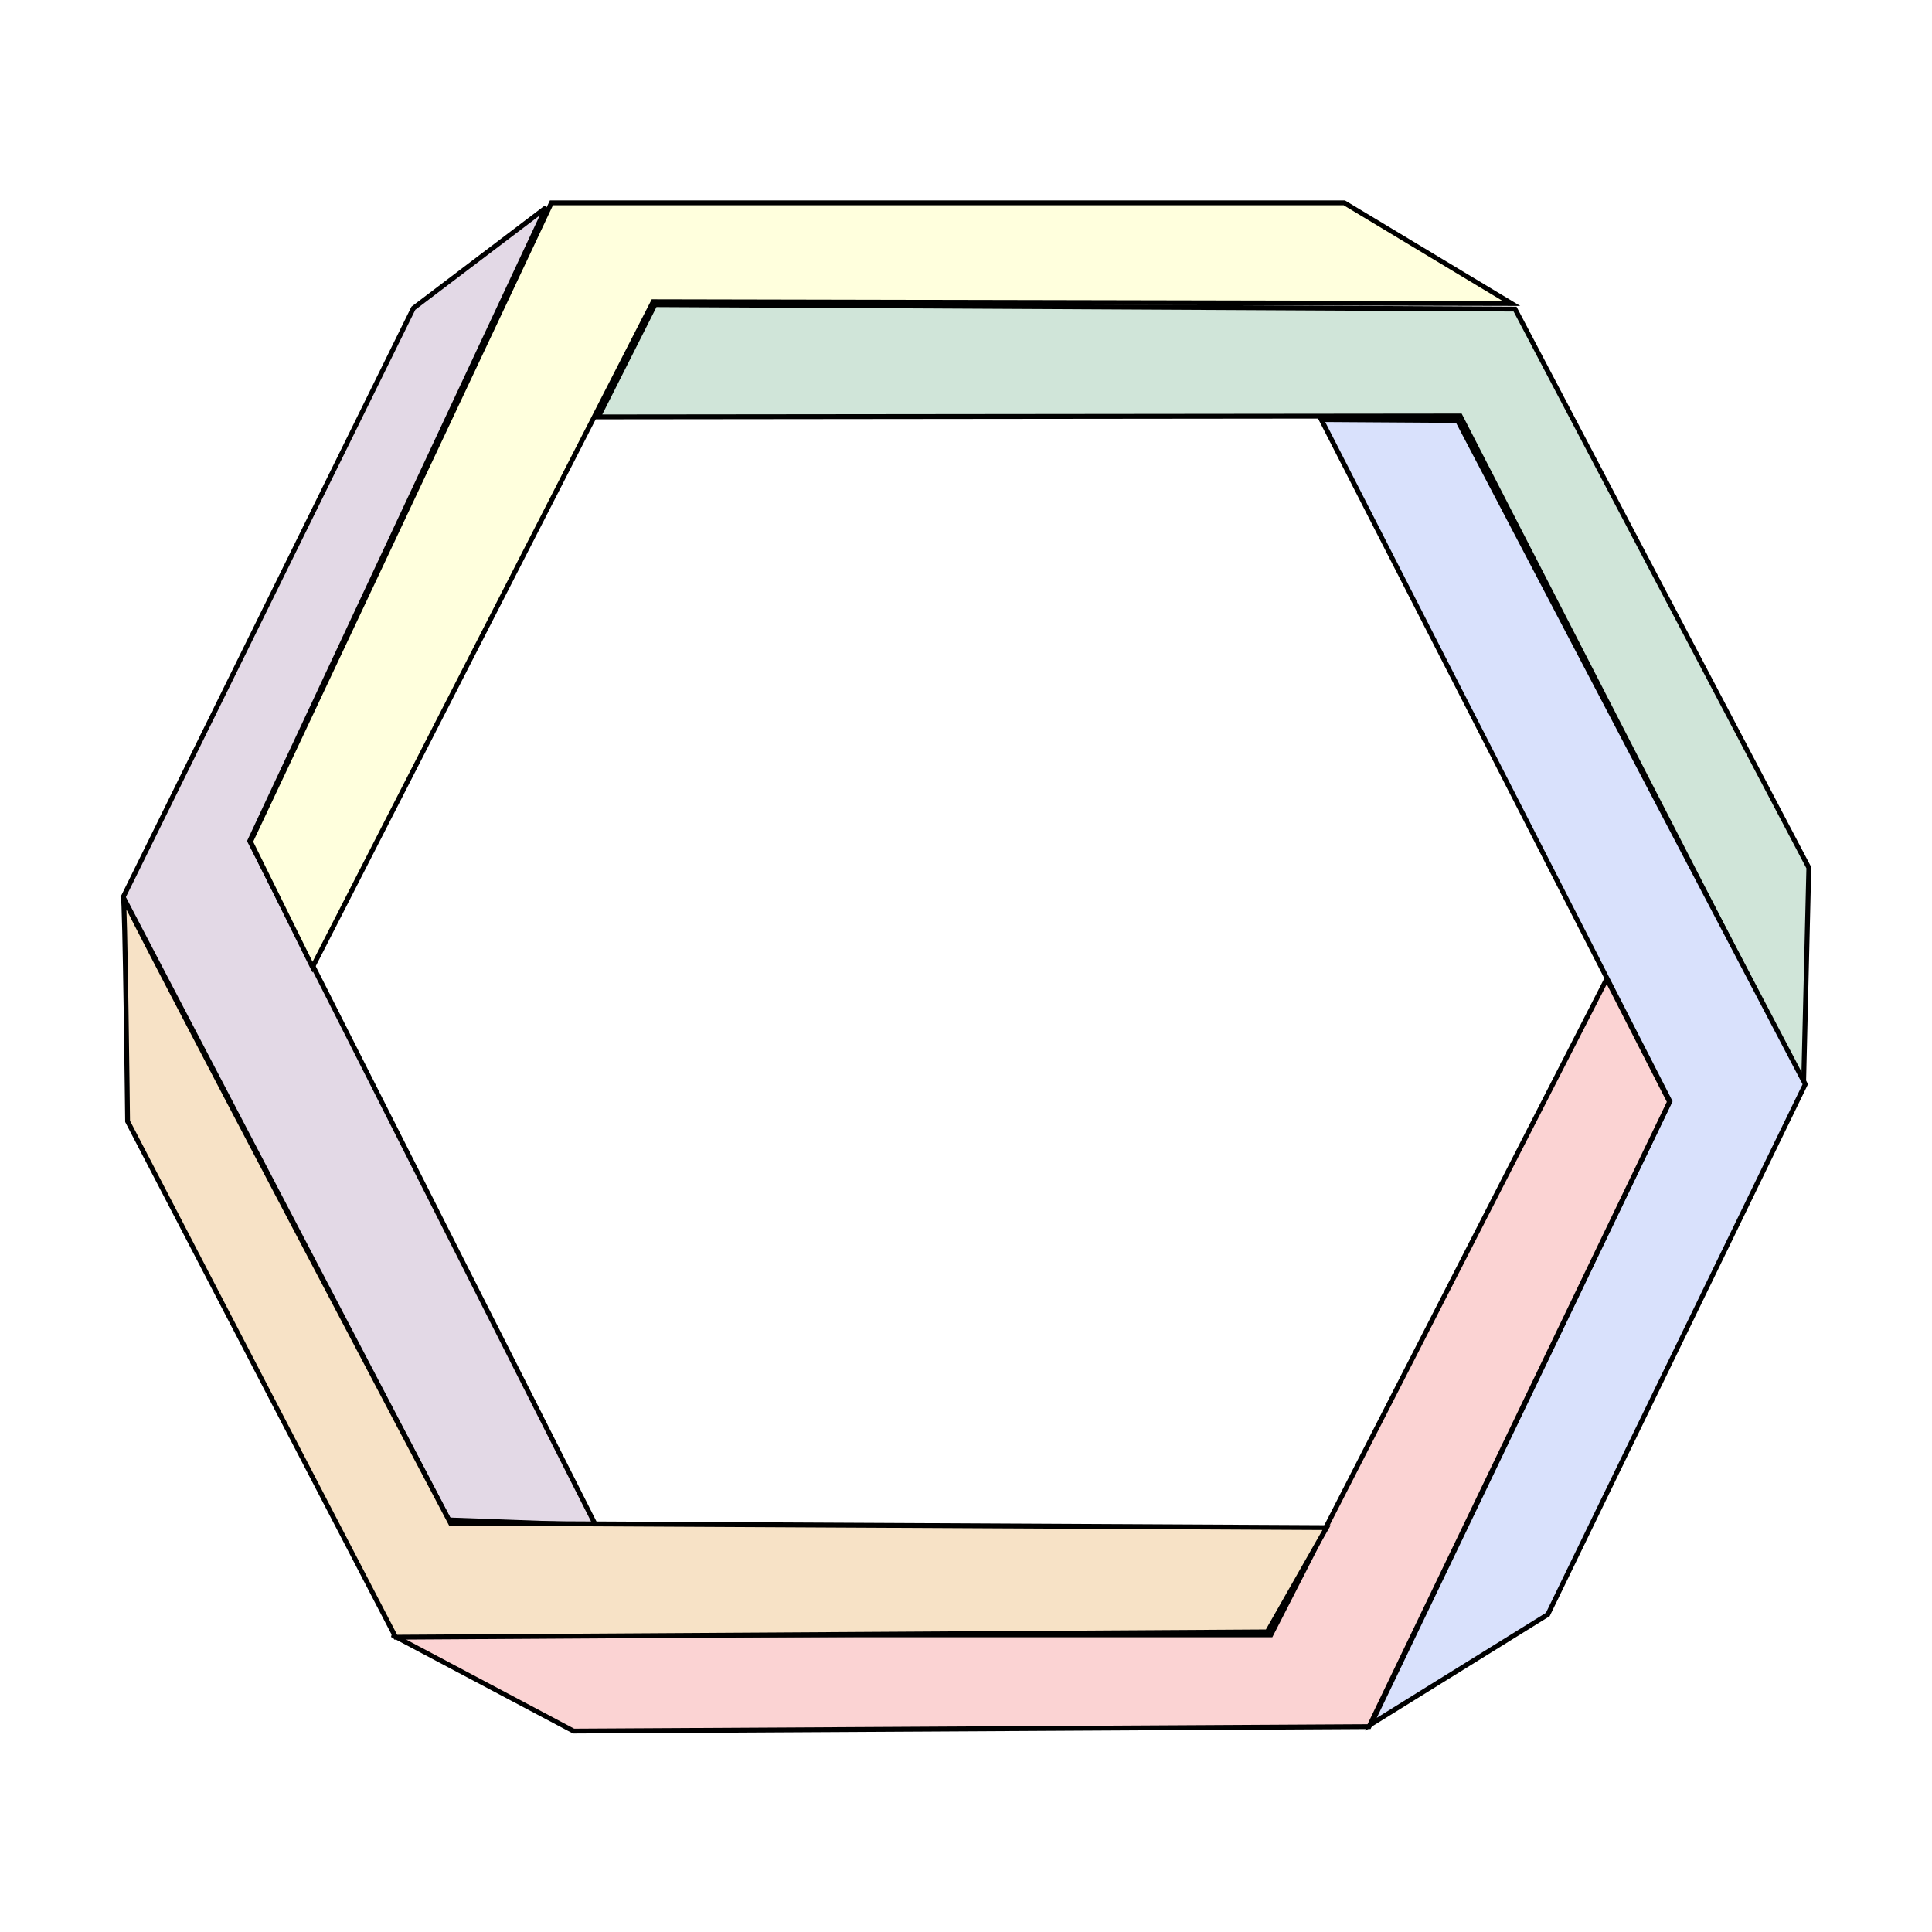
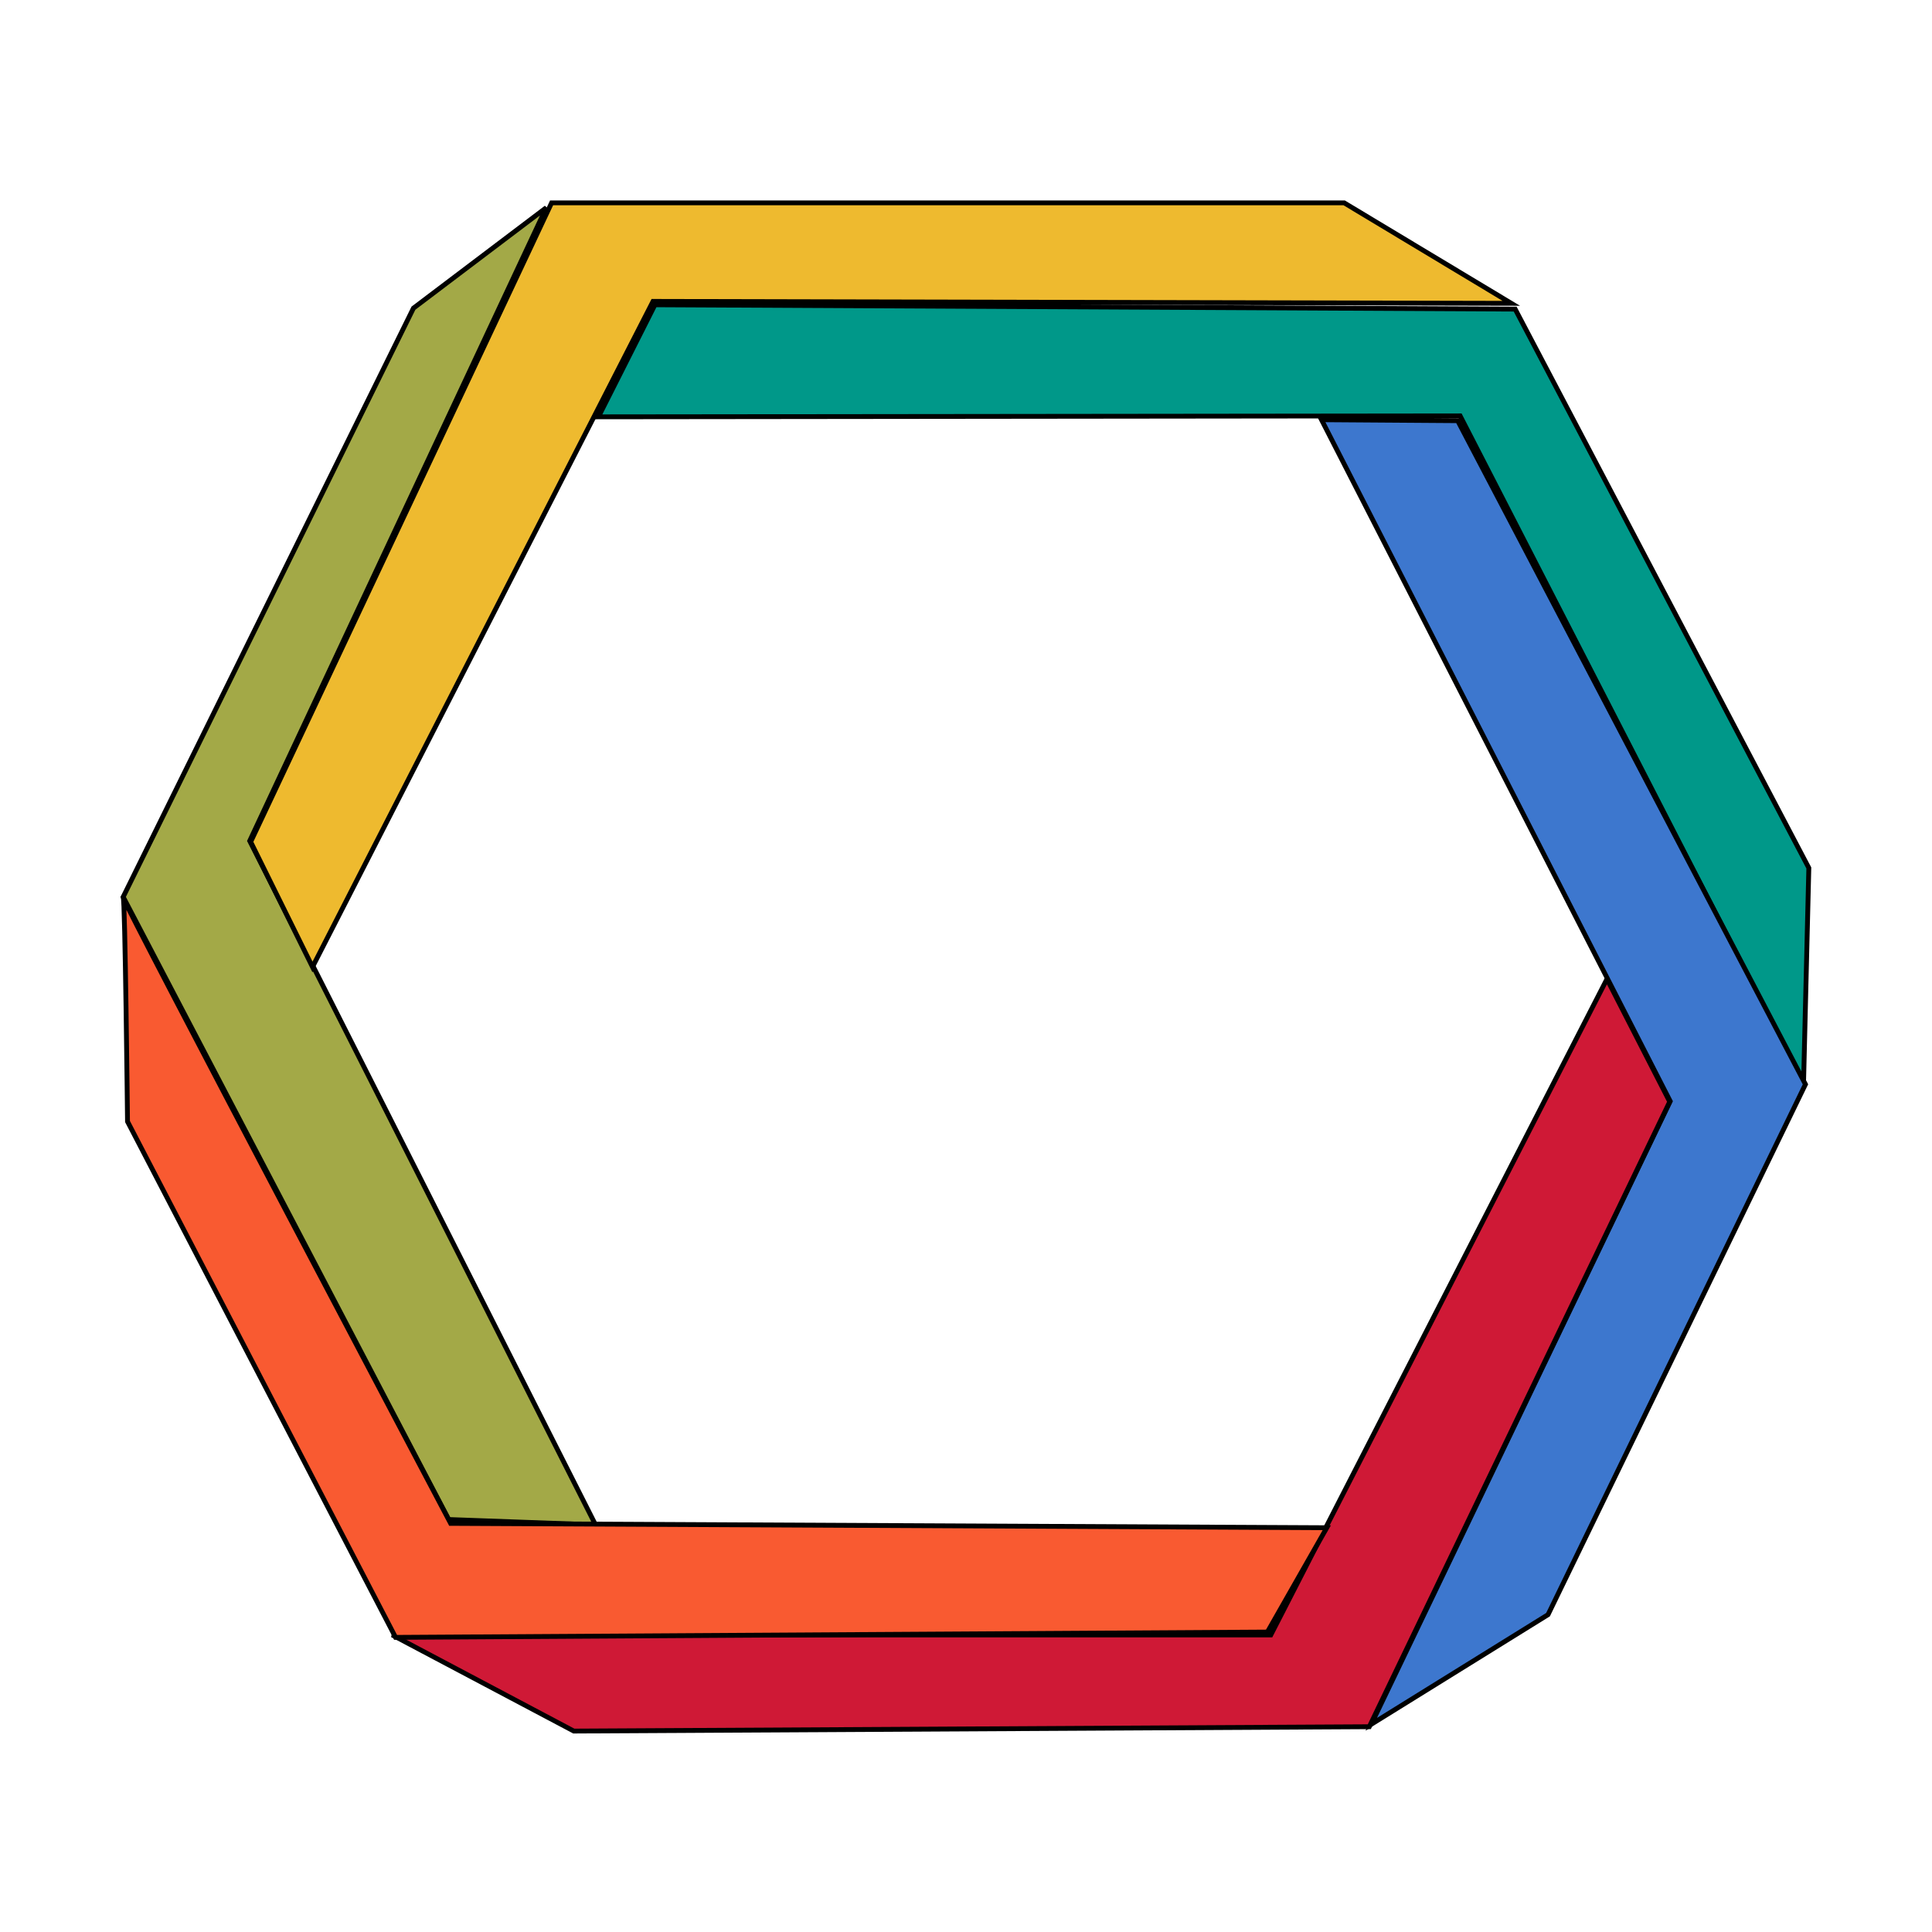
- <svg xmlns="http://www.w3.org/2000/svg" width="400" height="400" id="svg8977" version="1.0">
-   <defs id="defs8979" />
+ <svg xmlns="http://www.w3.org/2000/svg" version="1.1" id="svg8977" x="0px" y="0px" viewBox="0 0 400 400" style="enable-background:new 0 0 400 400;" xml:space="preserve">
+   <style type="text/css">
+ 	.st0{fill:#A3A947;stroke:#000000;stroke-width:1;}
+ 	.st1{fill:#EEBA2F;stroke:#000000;stroke-width:1;}
+ 	.st2{fill:#009889;stroke:#000000;stroke-width:1;}
+ 	.st3{fill:#3D77CE;stroke:#000000;stroke-width:1;}
+ 	.st4{fill:#CF1936;stroke:#000000;stroke-width:1;}
+ 	.st5{fill:#F95A31;stroke:#000000;stroke-width:1;}
+ </style>
  <g id="layer1">
-     <path style="fill:#e3d9e6;fill-opacity:1;fill-rule:evenodd;stroke:#000000;stroke-width:1px;stroke-linecap:butt;stroke-linejoin:miter;stroke-opacity:1" d="M 85.59,63.812 L 25.5,185.742 L 92.918,314.681 L 123.33,315.788 L 51.698,174.121 L 113.071,42.968 L 85.59,63.812 z " id="path9106" />
-     <path style="fill:#ffffdd;fill-opacity:1;fill-rule:evenodd;stroke:#000000;stroke-width:1px;stroke-linecap:butt;stroke-linejoin:miter;stroke-opacity:1" d="M 51.861,174.266 L 114.17,41.991 L 278.319,41.991 L 312.944,62.835 L 135.238,62.466 L 64.701,200.239 L 51.861,174.266 z " id="path9108" />
-     <path style="fill:#d0e5d9;fill-opacity:1;fill-rule:evenodd;stroke:#000000;stroke-width:1px;stroke-linecap:butt;stroke-linejoin:miter;stroke-opacity:1" d="M 123.88,86.316 L 135.604,63.074 L 313.677,63.997 L 374.5,179.654 L 373.418,224.41 L 302.318,86.132 L 123.88,86.316 z " id="path9110" />
-     <path style="fill:#d9e1fc;fill-opacity:1;fill-rule:evenodd;stroke:#000000;stroke-width:1px;stroke-linecap:butt;stroke-linejoin:miter;stroke-opacity:1" d="M 273.556,86.87 L 301.769,87.054 L 373.767,224.479 L 320.455,334.263 L 283.851,356.987 L 345.737,228.012 L 273.556,86.87 z " id="path9112" />
-     <path style="fill:#fbd3d3;fill-opacity:1;fill-rule:evenodd;stroke:#000000;stroke-width:1px;stroke-linecap:butt;stroke-linejoin:miter;stroke-opacity:1" d="M 332.665,202.66 L 263.113,338.478 L 81.193,338.478 L 118.75,358.4 L 283.449,357.478 L 345.655,228.121 L 332.665,202.66 z " id="path9114" />
-     <path style="fill:#f7e2c6;fill-opacity:1;fill-rule:evenodd;stroke:#000000;stroke-width:1px;stroke-linecap:butt;stroke-linejoin:miter;stroke-opacity:1" d="M 274.655,316.278 L 262.38,337.86 L 81.926,338.967 L 26.416,232.163 C 26.416,232.163 25.881,185.382 25.515,185.751 C 25.148,186.12 93.285,315.355 93.285,315.355 L 274.655,316.278 z " id="path9116" />
+     <path id="path9106" class="st0" d="M85.6,63.8L25.5,185.7l67.4,128.9l30.4,1.1L51.7,174.1L113.1,43L85.6,63.8z" />
+     <path id="path9108" class="st1" d="M51.9,174.3L114.2,42h164.1l34.6,20.8l-177.7-0.4L64.7,200.2   L51.9,174.3z" />
+     <path id="path9110" class="st2" d="M123.9,86.3l11.7-23.2L313.7,64l60.8,115.7l-1.1,44.8L302.3,86.1   L123.9,86.3z" />
+     <path id="path9112" class="st3" d="M273.6,86.9l28.2,0.2l72,137.4l-53.3,109.8L283.9,357l61.9-129   L273.6,86.9z" />
+     <path id="path9114" class="st4" d="M332.7,202.7l-69.6,135.8H81.2l37.6,19.9l164.7-0.9l62.2-129.4   L332.7,202.7z" />
+     <path id="path9116" class="st5" d="M274.7,316.3l-12.3,21.6L81.9,339L26.4,232.2   c0,0-0.5-46.8-0.9-46.4c-0.4,0.4,67.8,129.6,67.8,129.6L274.7,316.3z" />
  </g>
</svg>
